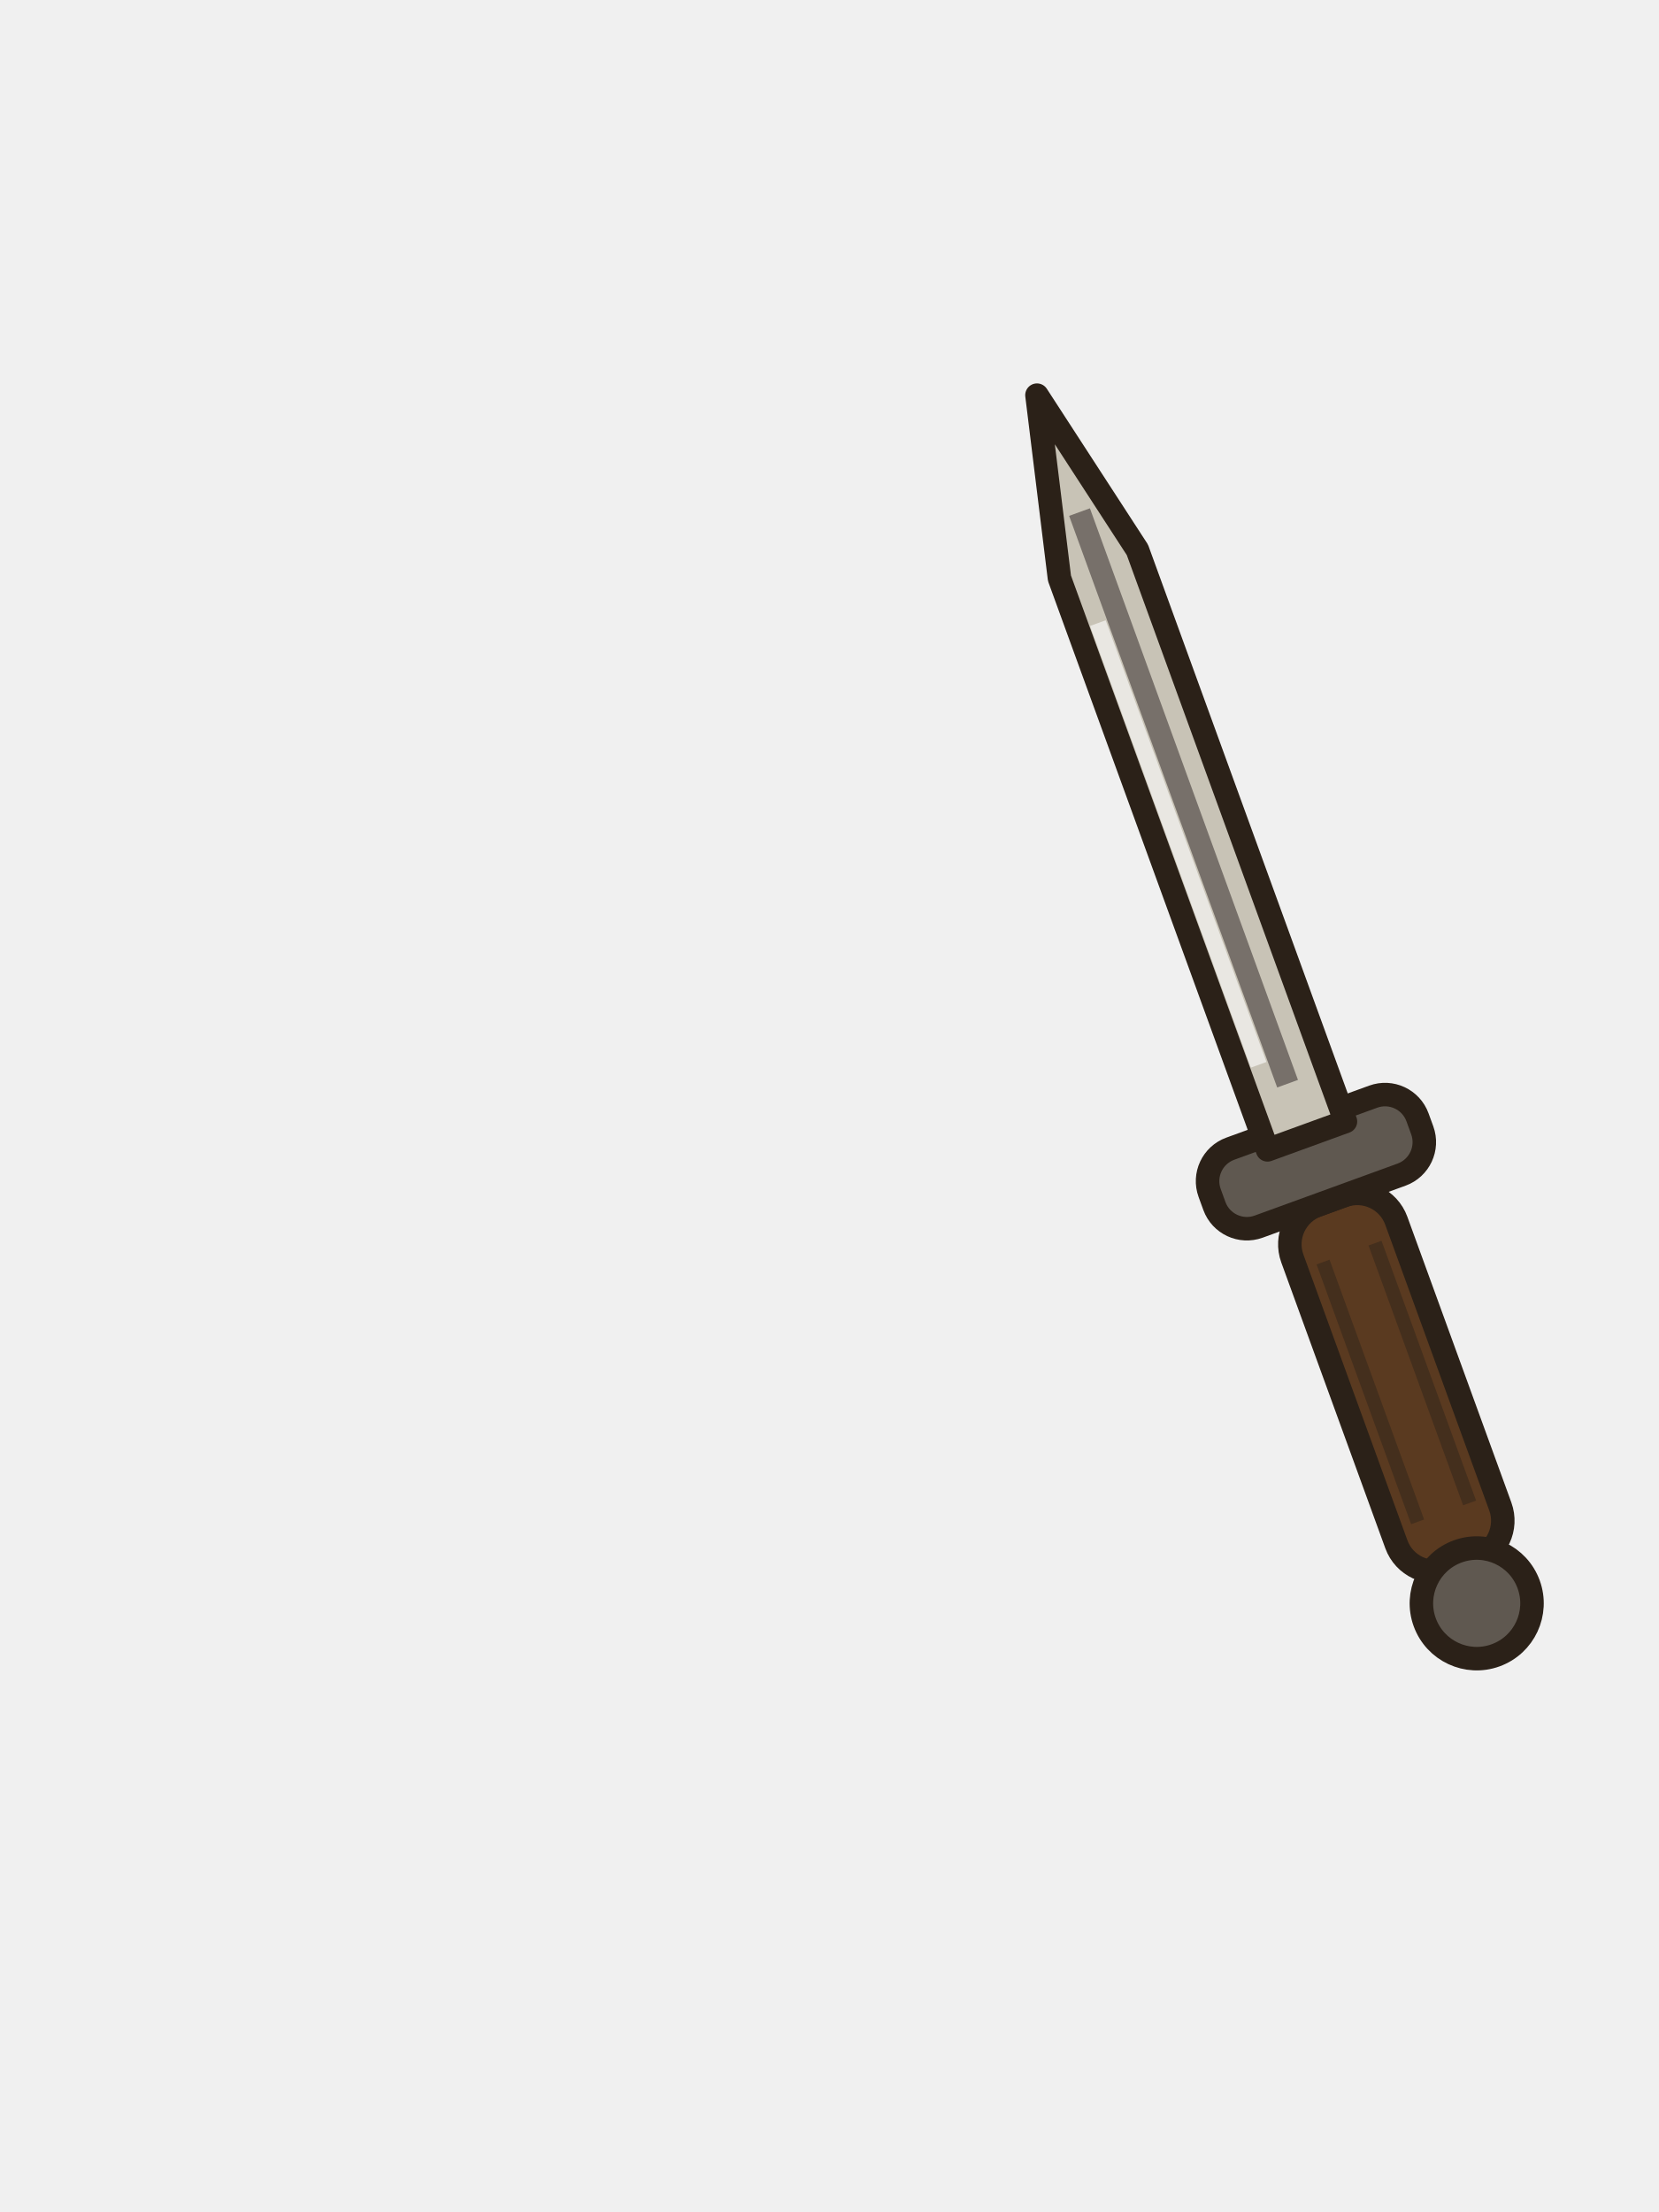
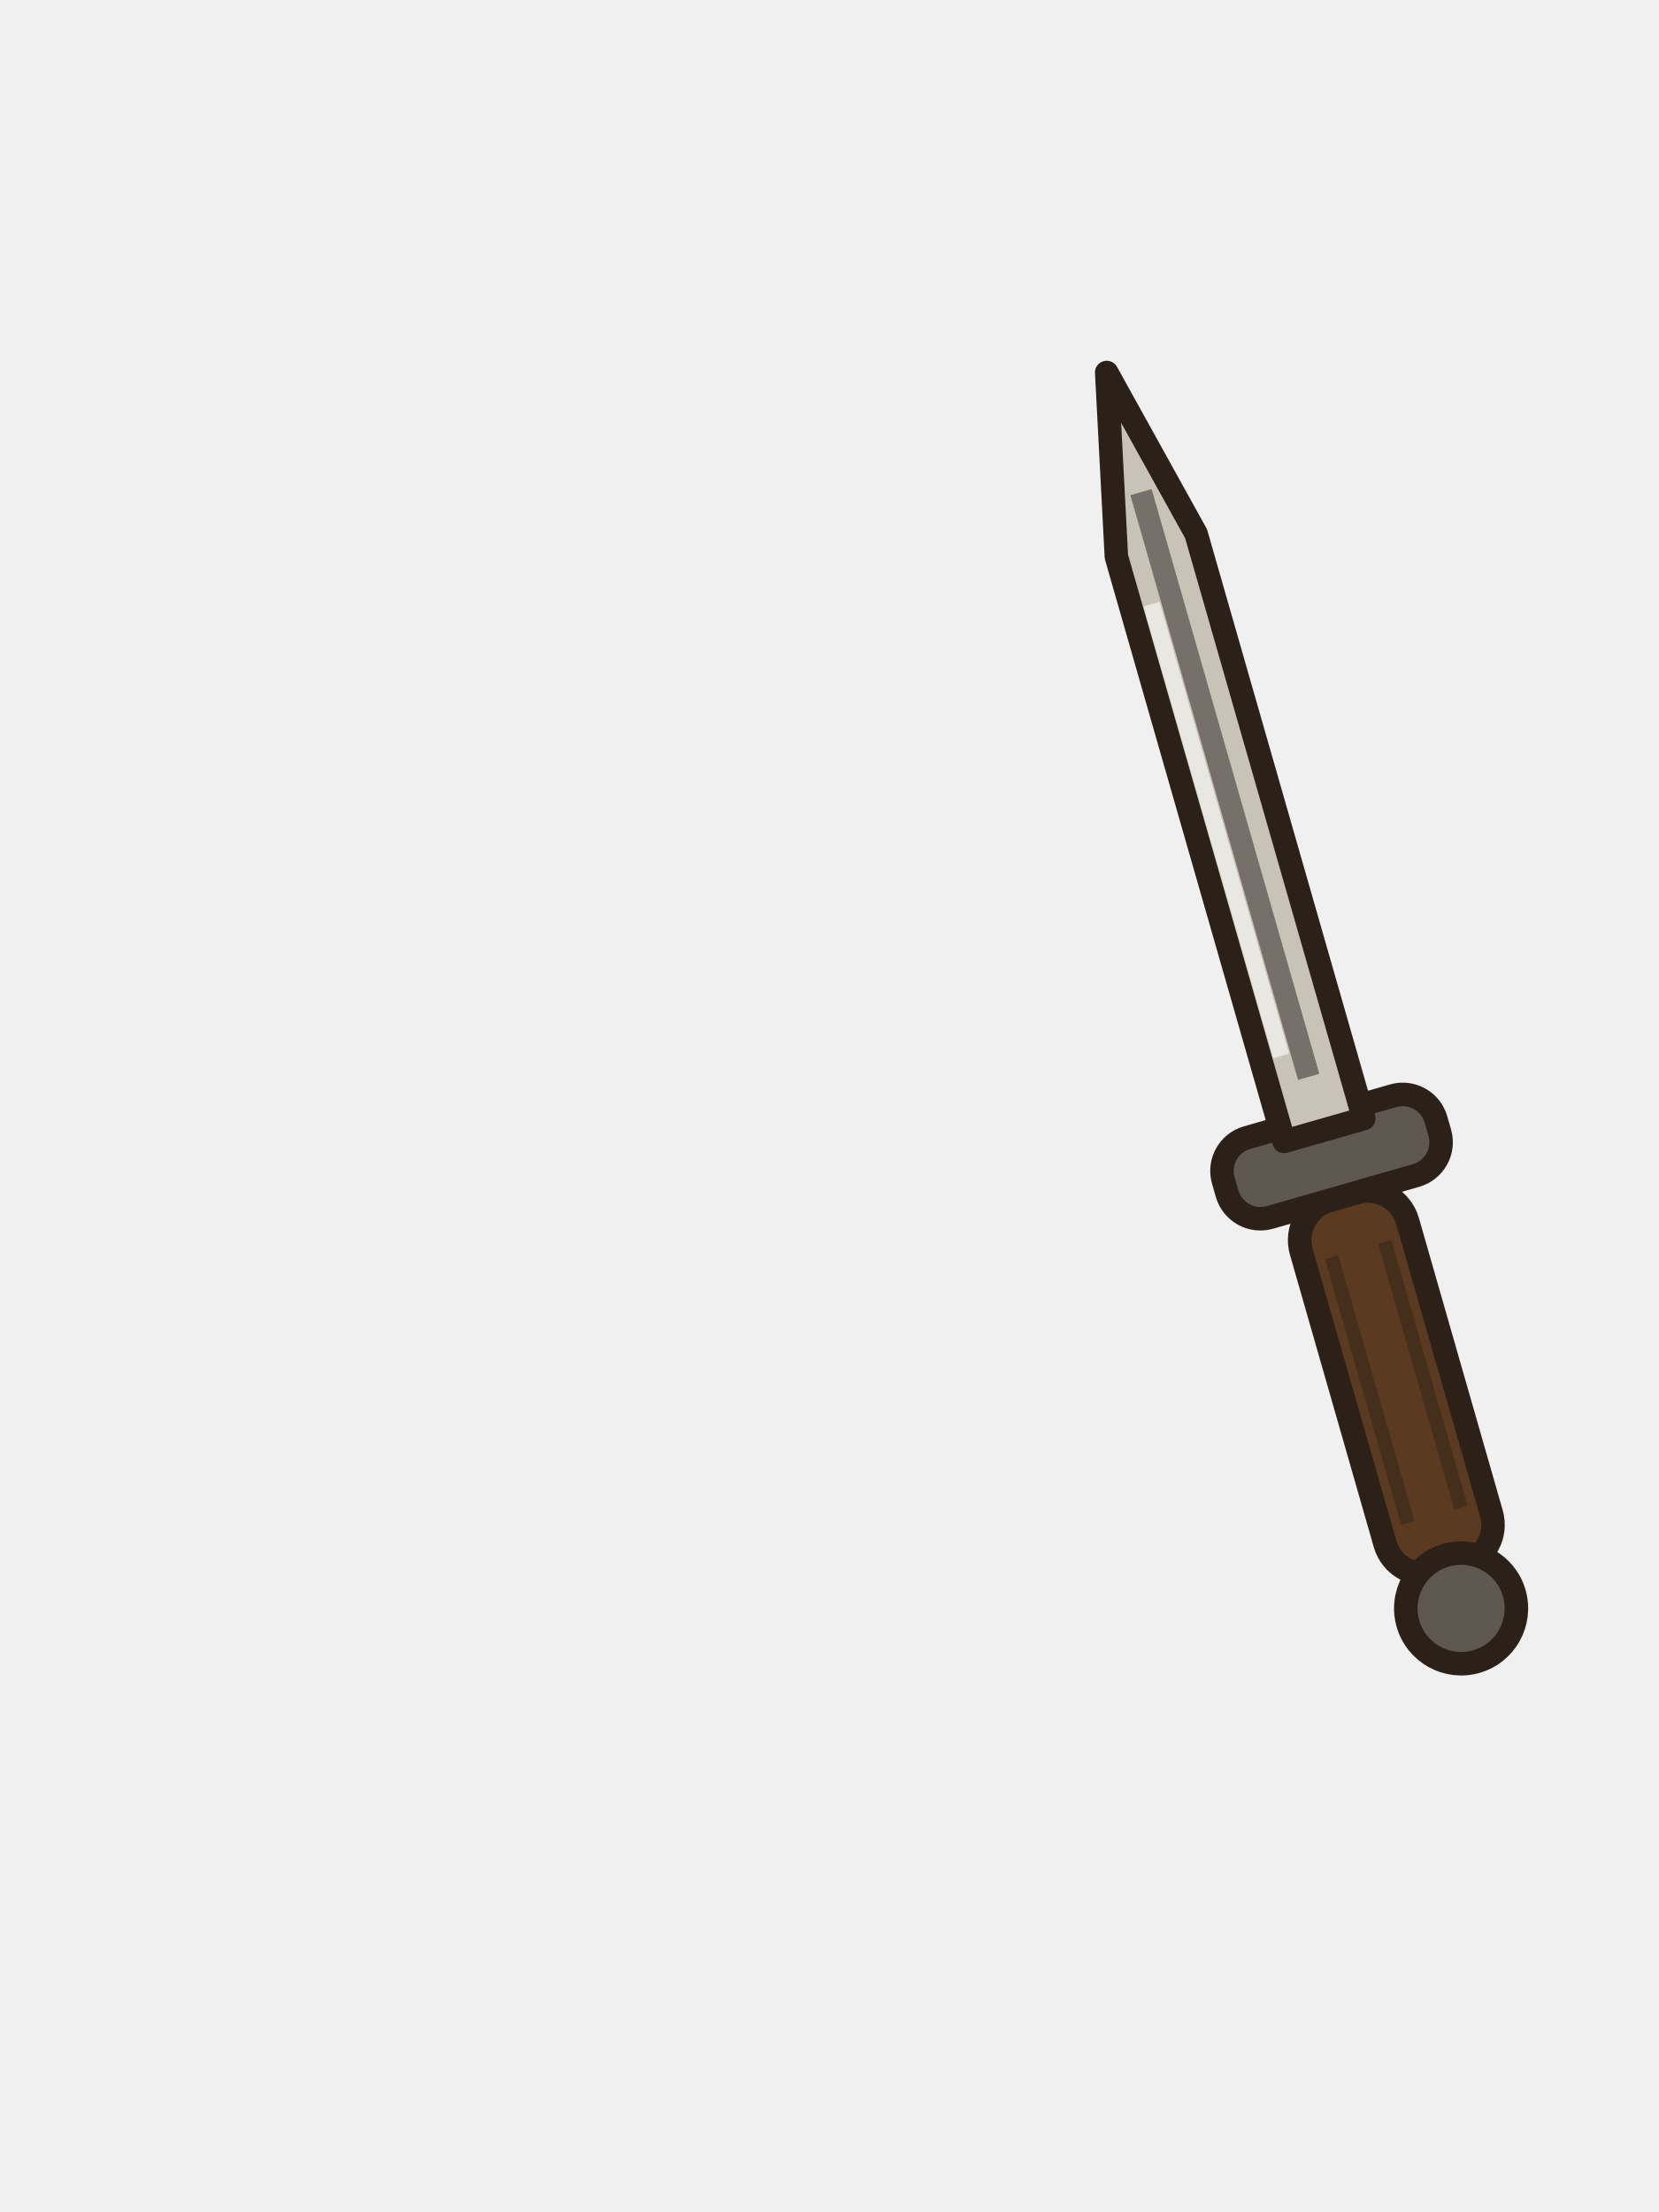
<svg xmlns="http://www.w3.org/2000/svg" width="120" height="160" viewBox="0 0 120 160">
-   <g transform="rotate(-20 101 100)">
+   <g transform="rotate(-16 101 100)">
    <rect x="97" y="86" width="8" height="28" rx="3" fill="#5a3a20" stroke="#2b2118" stroke-width="1.7" stroke-linejoin="round" stroke-linecap="round" />
    <path d="M99,90 v20 M103,90 v20" stroke="#2b2118" stroke-width="1" opacity=".45" />
    <circle cx="101" cy="117" r="4" fill="#5f5850" stroke="#2b2118" stroke-width="1.7" stroke-linejoin="round" stroke-linecap="round" />
    <rect x="93" y="80" width="16" height="6" rx="2.5" fill="#5f5850" stroke="#2b2118" stroke-width="1.7" stroke-linejoin="round" stroke-linecap="round" />
    <path d="M98,81 v-44 l3,-13 l3,13 v44z" fill="#c8c3b6" stroke="#2b2118" stroke-width="1.7" stroke-linejoin="round" stroke-linecap="round" />
    <path d="M101,77 v-44" stroke="#77706a" stroke-width="1.6" />
    <path d="M99.5,75 v-34" stroke="#fff" stroke-width="1.2" opacity=".6" />
  </g>
</svg>
